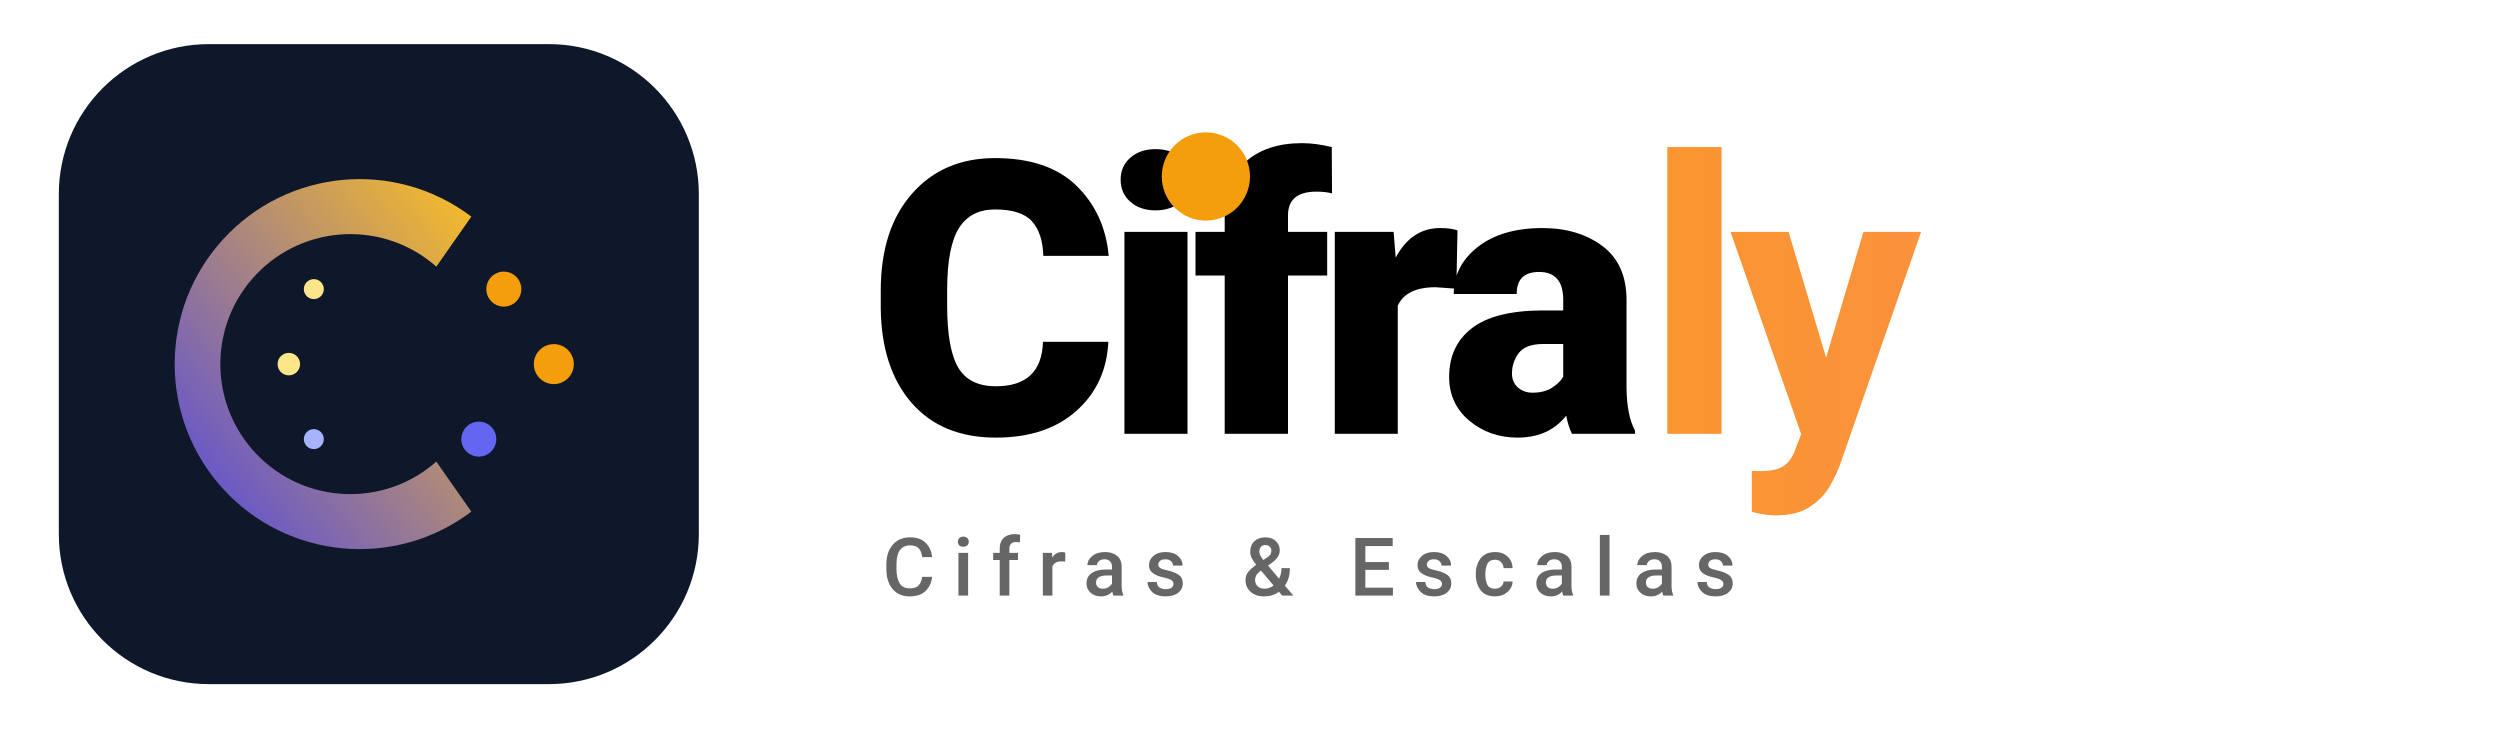
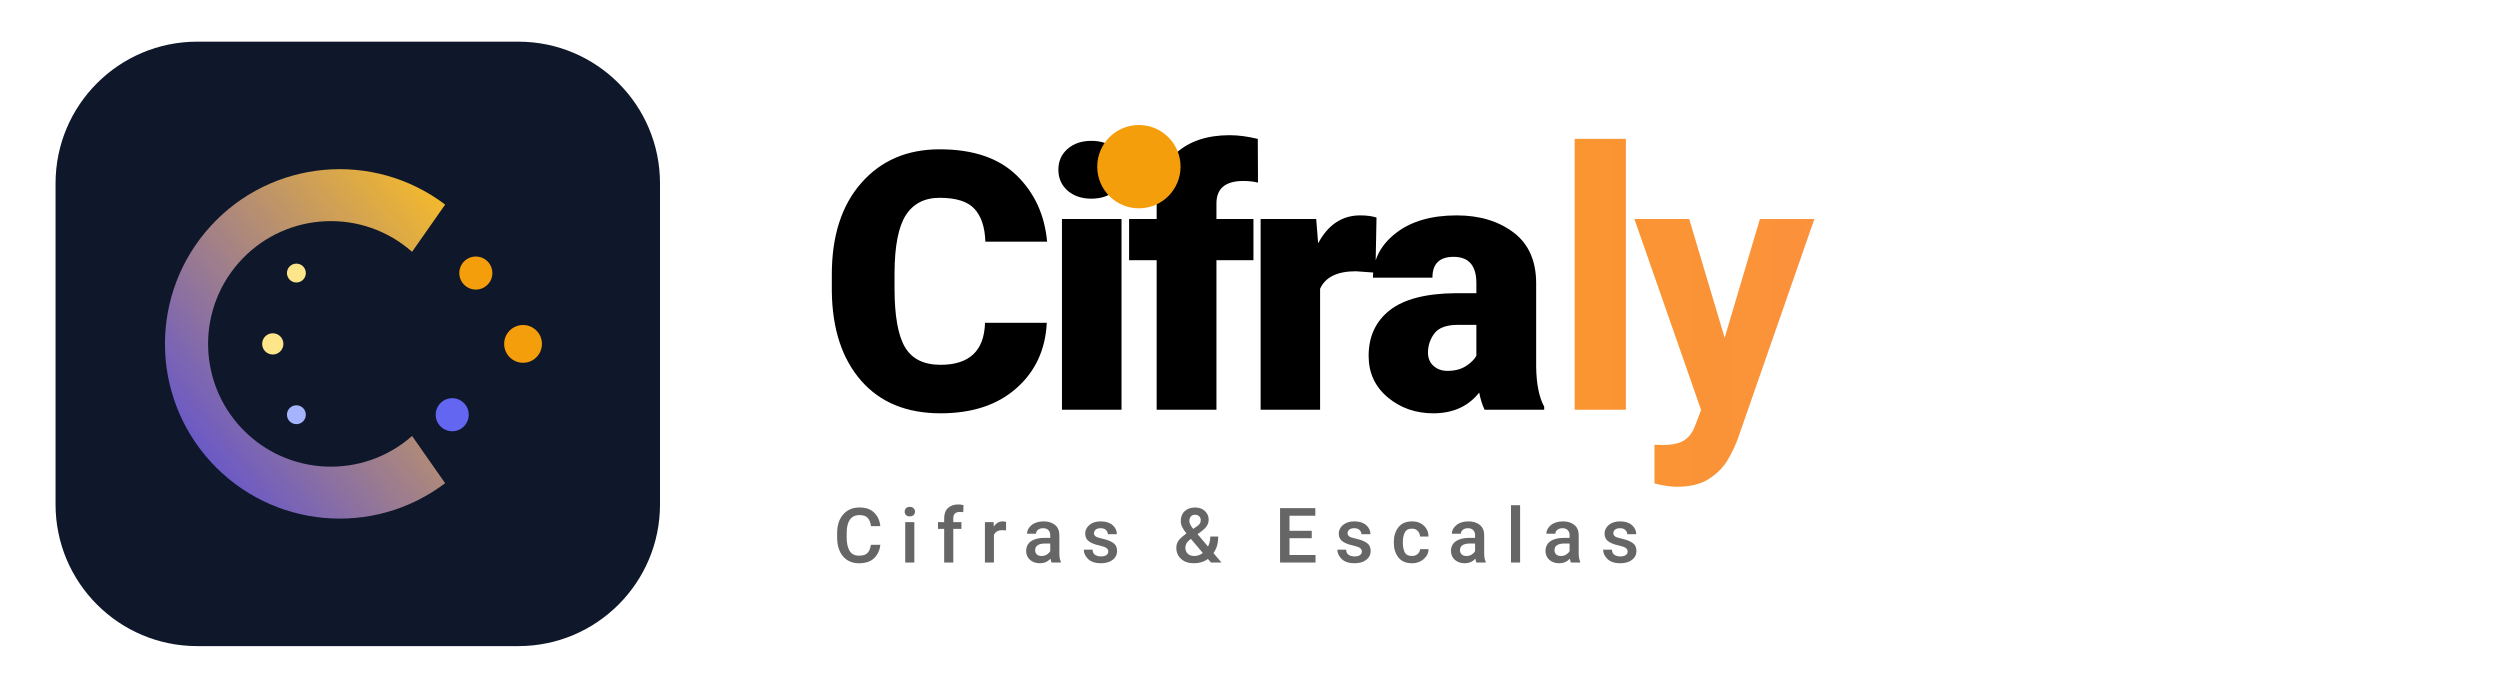
- <svg xmlns="http://www.w3.org/2000/svg" viewBox="0 0 340 100" width="100%" height="100%" style="overflow: visible;">
+ <svg xmlns="http://www.w3.org/2000/svg" viewBox="0 0 360 100" width="100%" height="100%" style="overflow: visible;">
  <defs>
    <linearGradient id="cifralyIconGrad" x1="0%" y1="0%" x2="100%" y2="100%">
      <stop offset="0%" stop-color="#F59E0B" />
      <stop offset="48%" stop-color="#EC4899" />
      <stop offset="100%" stop-color="#4F46E5" />
    </linearGradient>
    <linearGradient id="cifralyArcGrad" x1="0%" y1="100%" x2="100%" y2="0%">
      <stop offset="0%" stop-color="#4F46E5" />
      <stop offset="100%" stop-color="#FBBF24" />
    </linearGradient>
    <linearGradient id="cifralyTextLyGrad" x1="0%" y1="0%" x2="100%" y2="0%">
      <stop offset="0%" stop-color="#F59E0B" />
      <stop offset="100%" stop-color="#FB923C" />
    </linearGradient>
    <style>
      .cifraly-brand-root { font-family: system-ui, -apple-system, BlinkMacSystemFont, 'Segoe UI', Roboto, sans-serif; }
      .cifraly-text-main { font-weight: 800; font-size: 52px; fill: currentColor; letter-spacing: -0.04em; }
      .cifraly-text-suffix { font-weight: 700; font-size: 52px; fill: #F59E0B; fill: url(#cifralyTextLyGrad); letter-spacing: -0.04em; }
      .cifraly-tagline { font-weight: 500; font-size: 11px; fill: currentColor; opacity: 0.6; letter-spacing: 0.22em; text-transform: uppercase; }
    </style>
  </defs>
  <g class="cifraly-brand-root">
    <g transform="translate(8, 6) scale(0.17)">
      <rect width="512" height="512" rx="120" fill="#0F172A" />
      <path d="M 330 138 A 148 148 0 1 0 330 374 L 302 334 A 104 104 0 1 1 302 178 Z" fill="url(#cifralyArcGrad)" />
      <path d="M 204 196 L 356 196" stroke="url(#cifralyIconGrad)" stroke-width="22" stroke-linecap="round" />
      <circle cx="356" cy="196" r="14" fill="#F59E0B" />
      <circle cx="204" cy="196" r="8" fill="#FDE68A" />
      <path d="M 184 256 L 396 256" stroke="url(#cifralyIconGrad)" stroke-width="24" stroke-linecap="round" />
      <circle cx="396" cy="256" r="16" fill="#F59E0B" />
      <circle cx="184" cy="256" r="9" fill="#FDE68A" />
      <path d="M 204 316 L 336 316" stroke="url(#cifralyIconGrad)" stroke-width="22" stroke-linecap="round" />
      <circle cx="336" cy="316" r="14" fill="#6366F1" />
      <circle cx="204" cy="316" r="8" fill="#A5B4FC" />
    </g>
    <g transform="translate(118, 59)">
      <text class="cifraly-text-main" x="0" y="0">Cifra<tspan class="cifraly-text-suffix" fill="url(#cifralyTextLyGrad)">ly</tspan>
      </text>
      <circle cx="46" cy="-35" r="6" fill="#F59E0B" />
      <text class="cifraly-tagline" x="2" y="22">Cifras &amp; Escalas</text>
    </g>
  </g>
</svg>
